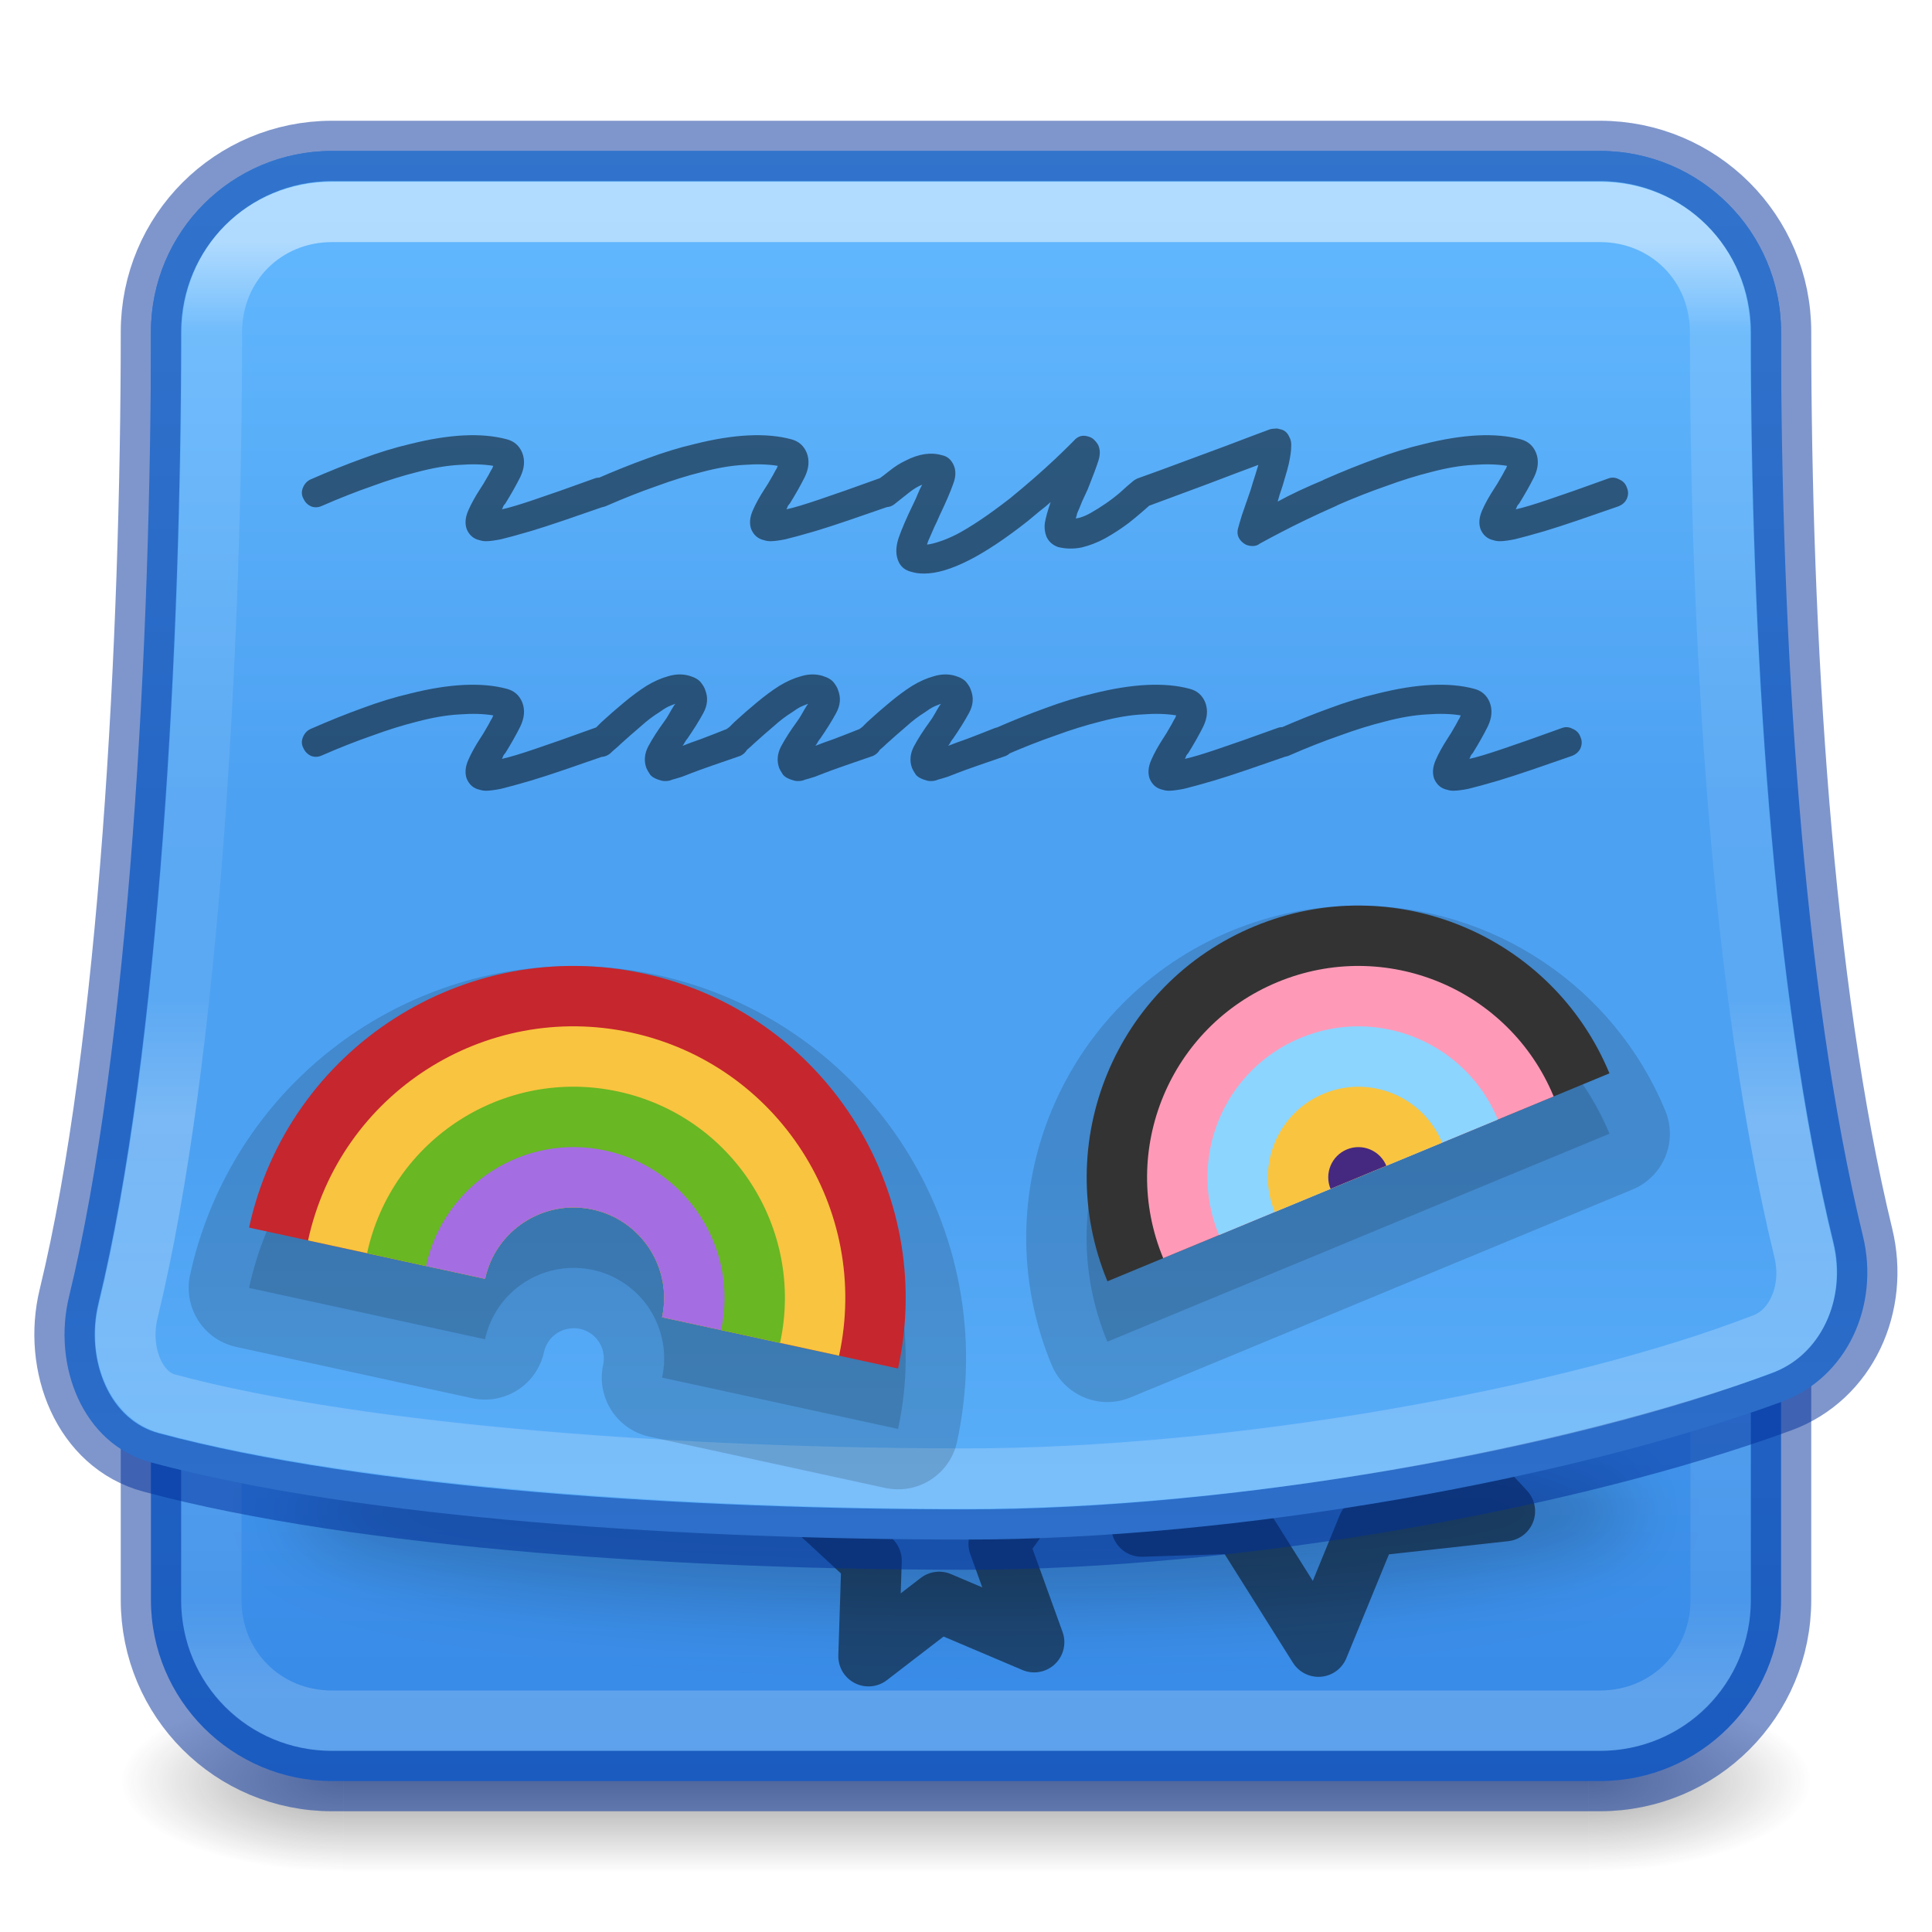
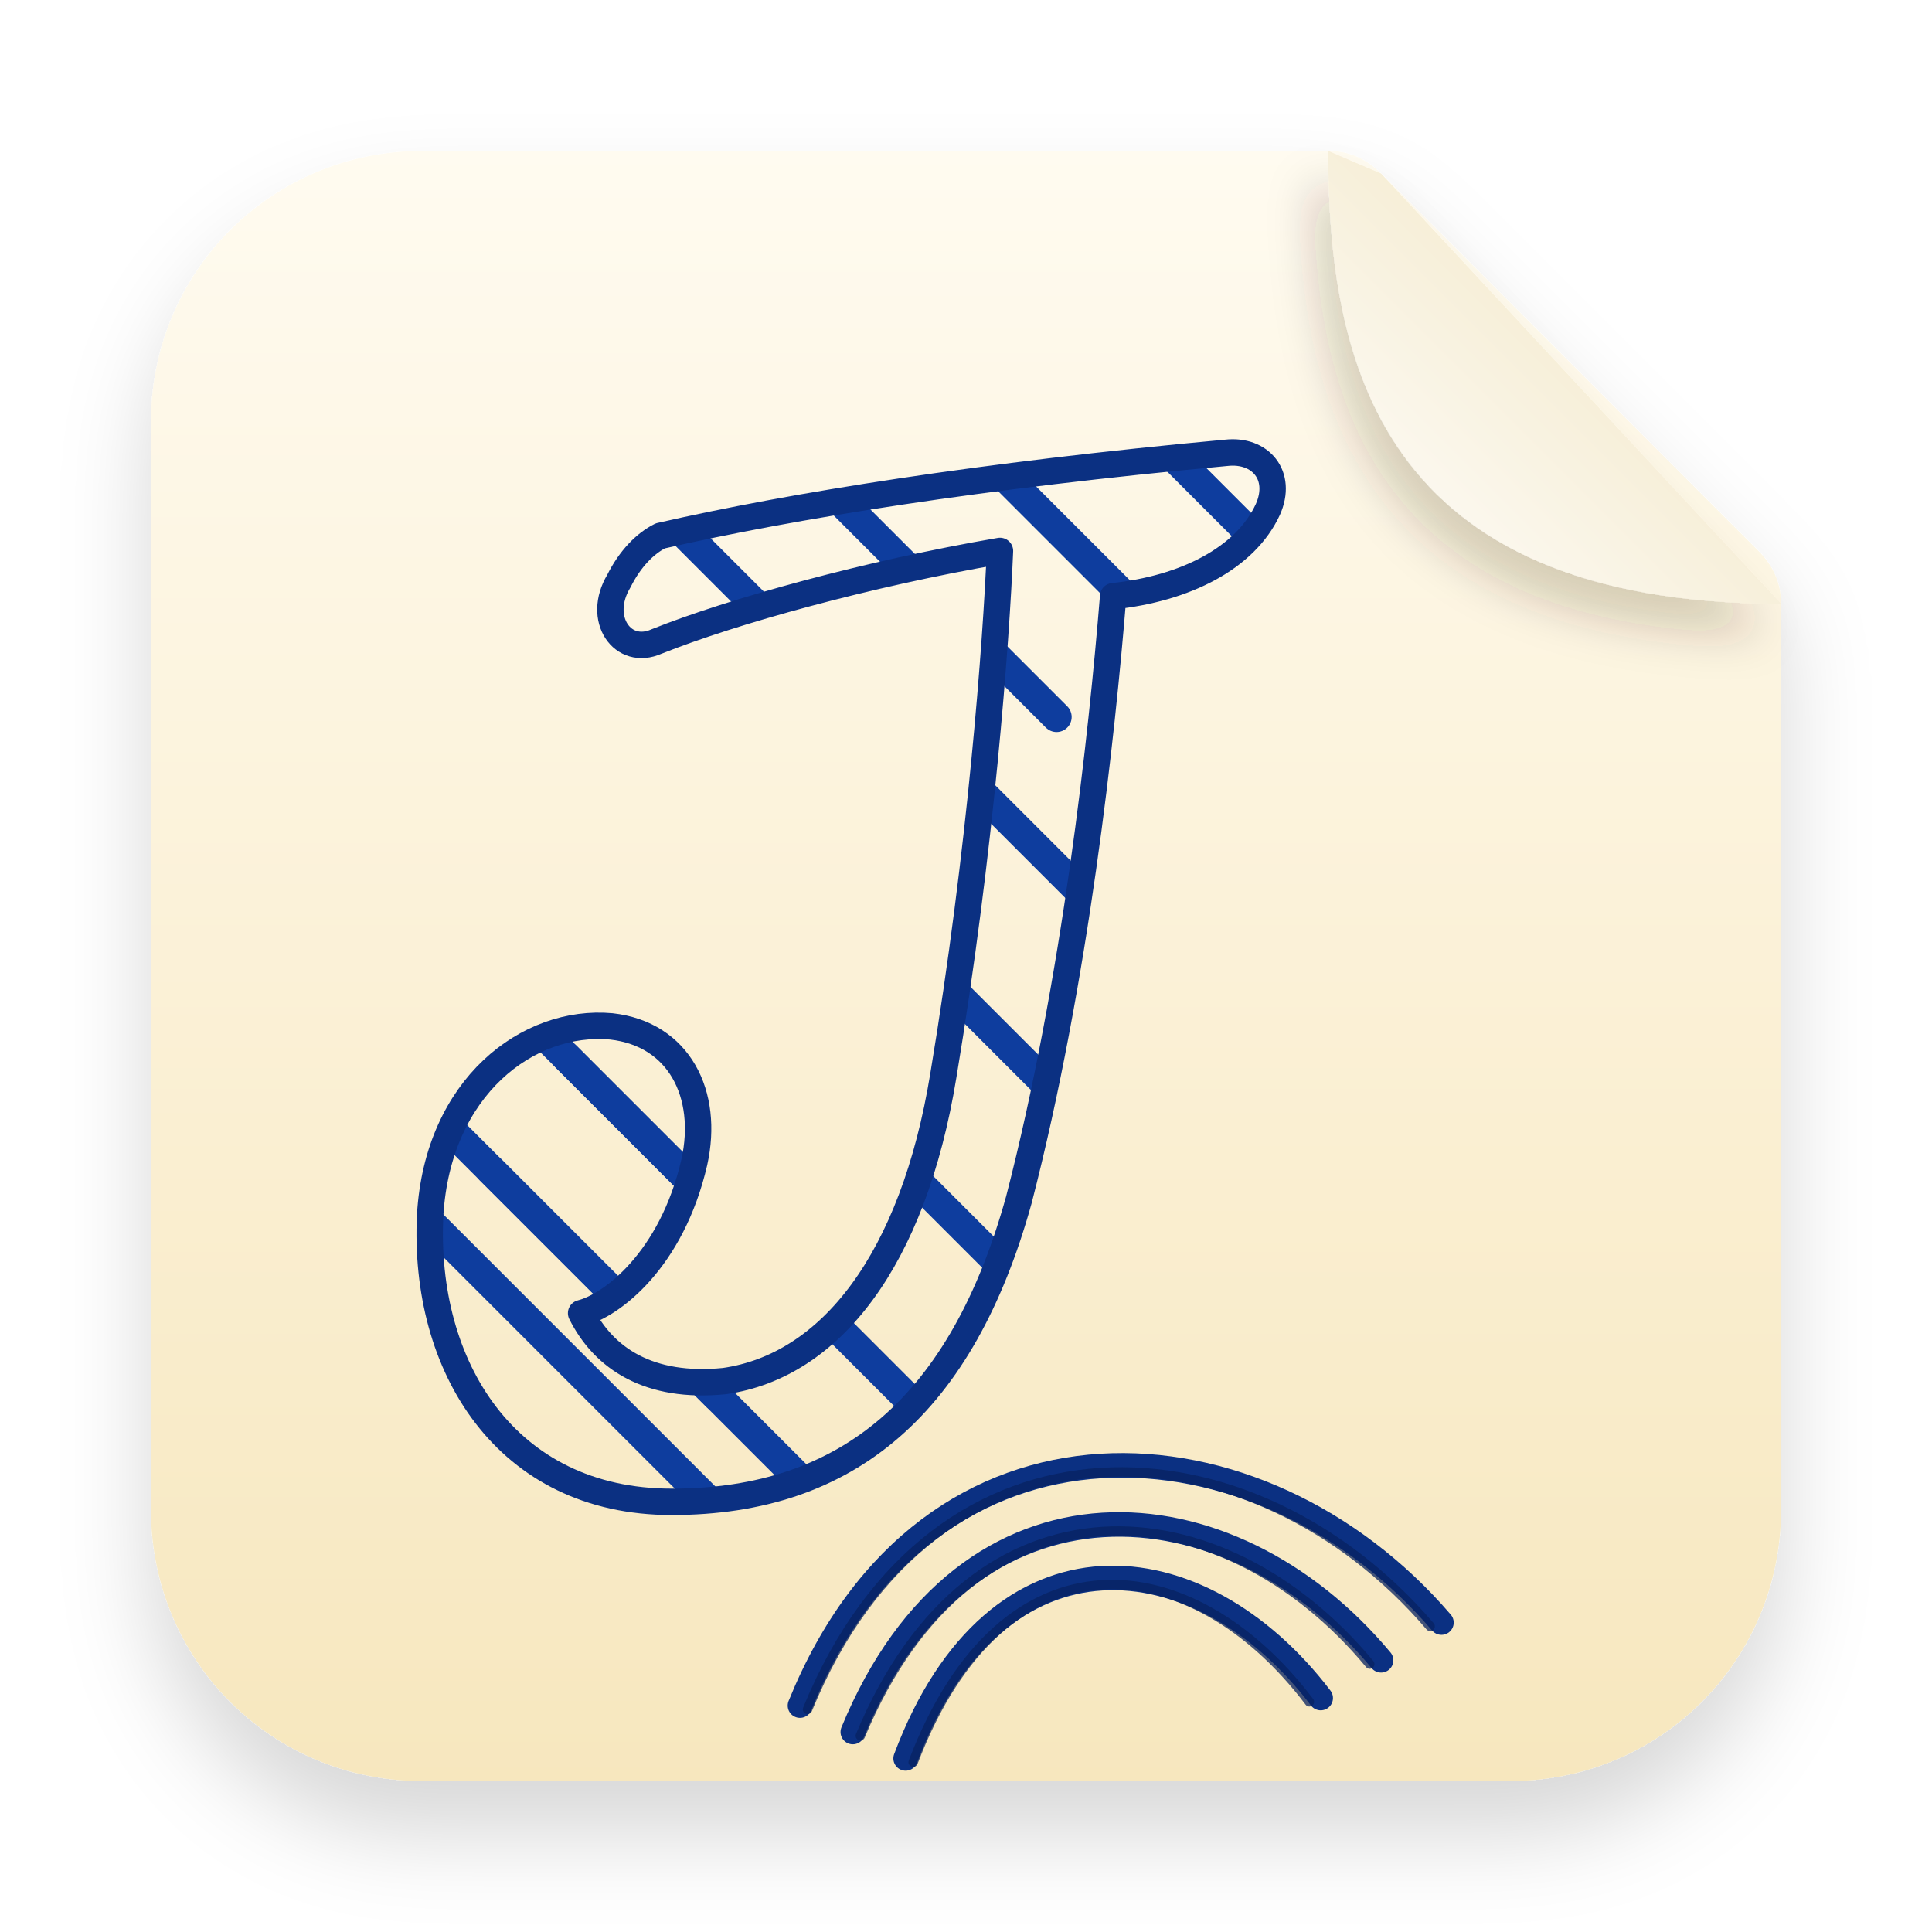
- <svg xmlns="http://www.w3.org/2000/svg" xmlns:xlink="http://www.w3.org/1999/xlink" id="svg13986" height="32" width="32" version="1.1" xml:space="preserve">
-   <defs id="defs13988">
-     <linearGradient id="linearGradient18">
-       <stop style="stop-color:#64baff;stop-opacity:1;" offset="0" id="stop10" />
-       <stop style="stop-color:#4da1f2;stop-opacity:1;" offset="0.399" id="stop26" />
-       <stop style="stop-color:#4da1f2;stop-opacity:1;" offset="0.611" id="stop25" />
-       <stop style="stop-color:#64baff;stop-opacity:1;" offset="1" id="stop16" />
+ <svg xmlns="http://www.w3.org/2000/svg" viewBox="0 0 512 512" width="512" height="512">
+   <defs>
+     <filter id="note-shadow" x="-8%" y="-8%" width="120%" height="124%">
+       <feDropShadow dx="0" dy="14" stdDeviation="12" flood-color="#141005" flood-opacity="0.16" />
+     </filter>
+     <filter id="dogear-shadow" x="-20%" y="-20%" width="150%" height="150%">
+       <feDropShadow dx="-4" dy="8" stdDeviation="6" flood-color="#3A2800" flood-opacity="0.20" />
+     </filter>
+     <linearGradient id="note-grad" x1="0%" y1="0%" x2="0%" y2="100%">
+       <stop offset="0%" stop-color="#FFFBF0" />
+       <stop offset="100%" stop-color="#F7E7BE" />
    </linearGradient>
-     <linearGradient id="linearGradient3688-166-749-4-0-3-8">
-       <stop offset="0" style="stop-color:#181818;stop-opacity:1" id="stop2883-4-0-1-8" />
-       <stop offset="1" style="stop-color:#181818;stop-opacity:0" id="stop2885-9-2-9-6" />
+     <linearGradient id="fold-grad" x1="0%" y1="100%" x2="100%" y2="0%">
+       <stop offset="0%" stop-color="#FFFFFF" />
+       <stop offset="100%" stop-color="#EFE0B6" />
    </linearGradient>
-     <linearGradient id="linearGradient3702-501-757-8-4-1-1">
-       <stop offset="0" style="stop-color:#181818;stop-opacity:0" id="stop2895-8-9-9-1" />
-       <stop offset="0.5" style="stop-color:#181818;stop-opacity:1" id="stop2897-7-8-7-7" />
-       <stop offset="1" style="stop-color:#181818;stop-opacity:0" id="stop2899-4-5-1-5" />
-     </linearGradient>
-     <linearGradient id="linearGradient17">
-       <stop style="stop-color:#64baff;stop-opacity:1;" offset="0" id="stop18" />
-       <stop style="stop-color:#3689e6;stop-opacity:1;" offset="1" id="stop19" />
-     </linearGradient>
-     <linearGradient id="linearGradient30">
-       <stop id="stop27" style="stop-color:#ffffff;stop-opacity:1" offset="0" />
-       <stop id="stop28" style="stop-color:#ffffff;stop-opacity:0.235" offset="0.062" />
-       <stop id="stop29" style="stop-color:#ffffff;stop-opacity:0.157" offset="0.938" />
-       <stop id="stop30" style="stop-color:#ffffff;stop-opacity:0.392" offset="1" />
-     </linearGradient>
-     <linearGradient id="linearGradient25-8">
-       <stop id="stop21-5" style="stop-color:#ffffff;stop-opacity:1" offset="0" />
-       <stop id="stop22-9" style="stop-color:#ffffff;stop-opacity:0.235" offset="0.075" />
-       <stop id="stop23-7" style="stop-color:#ffffff;stop-opacity:0.157" offset="0.625" />
-       <stop id="stop24-5" style="stop-color:#ffffff;stop-opacity:0.502" offset="0.725" />
-       <stop id="stop25-3" style="stop-color:#ffffff;stop-opacity:0.392" offset="1" />
-     </linearGradient>
-     <radialGradient gradientTransform="matrix(2.003784,0,0,1.4,27.98813,-17.4)" gradientUnits="userSpaceOnUse" xlink:href="#linearGradient3688-166-749-4-0-3-8" id="radialGradient3493-5" fy="43.5" fx="4.993" r="2.5" cy="43.5" cx="4.993" />
-     <radialGradient gradientTransform="matrix(2.003784,0,0,1.4,-20.01187,-104.4)" gradientUnits="userSpaceOnUse" xlink:href="#linearGradient3688-166-749-4-0-3-8" id="radialGradient3495-2" fy="43.5" fx="4.993" r="2.5" cy="43.5" cx="4.993" />
-     <linearGradient xlink:href="#linearGradient18" id="linearGradient10" x1="15" y1="2.5" x2="15" y2="29.5" gradientUnits="userSpaceOnUse" />
-     <linearGradient xlink:href="#linearGradient17" id="linearGradient11-7" x1="16" y1="2.5" x2="16" y2="29.5" gradientUnits="userSpaceOnUse" />
-     <linearGradient xlink:href="#linearGradient25-8" id="linearGradient21" x1="15" y1="4" x2="15" y2="24" gradientUnits="userSpaceOnUse" />
-     <linearGradient xlink:href="#linearGradient30" id="linearGradient27-3" x1="15" y1="4" x2="15" y2="28" gradientUnits="userSpaceOnUse" />
-     <filter style="color-interpolation-filters:sRGB" id="filter33" x="-0.062" y="-0.443" width="1.123" height="1.885">
-       <feGaussianBlur stdDeviation="0.571" id="feGaussianBlur33" />
-     </filter>
-     <linearGradient xlink:href="#linearGradient3702-501-757-8-4-1-1" id="linearGradient6" gradientUnits="userSpaceOnUse" x1="25.058" y1="47.028" x2="25.058" y2="39.999" />
-     <linearGradient id="linearGradient8">
-       <stop id="stop5" style="stop-color:#ffffff;stop-opacity:1" offset="0" />
-       <stop id="stop6" style="stop-color:#ffffff;stop-opacity:0.235" offset="0.089" />
-       <stop id="stop7" style="stop-color:#ffffff;stop-opacity:0.16;" offset="0.629" />
-       <stop id="stop9" style="stop-color:#ffffff;stop-opacity:0.5;" offset="0.887" />
-       <stop id="stop8" style="stop-color:#ffffff;stop-opacity:0.392" offset="1" />
-     </linearGradient>
-     <linearGradient id="linearGradient15">
-       <stop id="stop12" style="stop-color:#ffffff;stop-opacity:1" offset="0" />
-       <stop id="stop13" style="stop-color:#ffffff;stop-opacity:0.235" offset="0.068" />
-       <stop id="stop14" style="stop-color:#ffffff;stop-opacity:0.157" offset="0.931" />
-       <stop id="stop15" style="stop-color:#ffffff;stop-opacity:0.392" offset="1" />
-     </linearGradient>
-     <radialGradient gradientTransform="matrix(2.003784,0,0,1.4,27.98813,-17.4)" gradientUnits="userSpaceOnUse" xlink:href="#linearGradient3688-166-749-4-0-3-8" id="radialGradient3013-896-0" fy="43.5" fx="4.993" r="2.5" cy="43.5" cx="4.993" />
-     <radialGradient gradientTransform="matrix(2.003784,0,0,1.4,-20.01187,-104.4)" gradientUnits="userSpaceOnUse" xlink:href="#linearGradient3688-166-749-4-0-3-8" id="radialGradient3015-826-2" fy="43.5" fx="4.993" r="2.5" cy="43.5" cx="4.993" />
-     <radialGradient gradientTransform="matrix(2.003784,0,0,1.4,27.98813,-17.4)" gradientUnits="userSpaceOnUse" xlink:href="#linearGradient3688-166-749-4-0-3-8" id="radialGradient3013-896-0-3" fy="43.5" fx="4.993" r="2.5" cy="43.5" cx="4.993" />
-     <radialGradient gradientTransform="matrix(2.003784,0,0,1.4,-20.01187,-104.4)" gradientUnits="userSpaceOnUse" xlink:href="#linearGradient3688-166-749-4-0-3-8" id="radialGradient3015-826-2-6" fy="43.5" fx="4.993" r="2.5" cy="43.5" cx="4.993" />
-     <clipPath clipPathUnits="userSpaceOnUse" id="clipPath30">
-       <rect style="fill:#333333;fill-opacity:1;stroke:none;stroke-linejoin:round;stroke-opacity:0.502" id="rect30" width="18" height="8" x="10.883" y="23.58" />
+     <clipPath id="note-outline-clip">
+       <path d="M 112 40 L 352 40 Q 360 40 366 46 L 466 146 Q 472 152 472 160 L 472 400 C 472 440 440 472 400 472 L 112 472 C 72 472 40 440 40 400 L 40 112 C 40 72 72 40 112 40 Z" />
    </clipPath>
-     <clipPath clipPathUnits="userSpaceOnUse" id="clipPath31">
-       <rect style="fill:#333333;fill-opacity:1;stroke:none;stroke-linejoin:round;stroke-opacity:0.502" id="rect31" width="18" height="8" x="10.883" y="23.58" transform="rotate(7.716088)" />
+     <clipPath id="hazard-band-clip-large">
+       <path d="M 40 432 L 472 432 L 472 400 C 472 440 440 472 400 472 L 112 472 C 72 472 40 440 40 400 Z" />
    </clipPath>
-     <clipPath clipPathUnits="userSpaceOnUse" id="clipPath32">
-       <rect style="fill:#333333;fill-opacity:1;stroke:none;stroke-linejoin:round;stroke-opacity:0.502" id="rect32" width="18" height="8" x="10.883" y="23.58" transform="rotate(7.716088)" />
-     </clipPath>
-     <clipPath clipPathUnits="userSpaceOnUse" id="clipPath33">
-       <rect style="fill:#333333;fill-opacity:1;stroke:none;stroke-linejoin:round;stroke-opacity:0.502" id="rect33" width="18" height="8" x="10.883" y="23.58" transform="rotate(7.716088)" />
-     </clipPath>
-     <clipPath clipPathUnits="userSpaceOnUse" id="clipPath34">
-       <rect style="fill:#333333;fill-opacity:1;stroke:none;stroke-linejoin:round;stroke-opacity:0.502" id="rect34" width="18" height="8" x="10.883" y="23.58" transform="rotate(7.716088)" />
-     </clipPath>
-     <clipPath clipPathUnits="userSpaceOnUse" id="clipPath35">
-       <rect style="fill:#333333;fill-opacity:1;stroke:none;stroke-linejoin:round;stroke-opacity:0.502" id="rect35" width="18" height="8" x="10.883" y="23.58" transform="rotate(7.716088)" />
-     </clipPath>
-     <clipPath clipPathUnits="userSpaceOnUse" id="clipPath36">
-       <rect style="fill:#333333;fill-opacity:1;stroke:none;stroke-linejoin:round;stroke-opacity:0.502" id="rect36" width="18" height="8" x="10.883" y="23.58" transform="rotate(7.716088)" />
-     </clipPath>
-     <clipPath clipPathUnits="userSpaceOnUse" id="clipPath37">
-       <rect style="opacity:1;fill:#452981;fill-opacity:1;stroke-width:2;stroke-linejoin:round" id="rect38" width="14" height="7" x="-41" y="23" />
-     </clipPath>
-     <clipPath clipPathUnits="userSpaceOnUse" id="clipPath24">
-       <rect style="opacity:0.15;fill:#000000;stroke:none;stroke-width:2;stroke-linejoin:round" id="rect25" width="16" height="8" x="-1" y="38" />
-     </clipPath>
-     <clipPath clipPathUnits="userSpaceOnUse" id="clipPath26">
-       <rect style="opacity:0.15;fill:#000000;stroke:none;stroke-width:2;stroke-linejoin:round" id="rect27" width="16" height="8" x="-1" y="38" />
-     </clipPath>
-     <clipPath clipPathUnits="userSpaceOnUse" id="clipPath39">
-       <rect style="opacity:0.15;fill:#000000;stroke:none;stroke-width:2;stroke-linejoin:round" id="rect40" width="16" height="8" x="3.044" y="12.784" transform="rotate(6.967568)" />
-     </clipPath>
-     <clipPath clipPathUnits="userSpaceOnUse" id="clipPath40">
-       <rect style="opacity:0.15;fill:#000000;stroke:none;stroke-width:2;stroke-linejoin:round" id="rect41" width="16" height="8" x="3.044" y="12.784" transform="rotate(6.967568)" />
-     </clipPath>
-     <clipPath clipPathUnits="userSpaceOnUse" id="clipPath41">
-       <rect style="opacity:0.15;fill:#000000;stroke:none;stroke-width:2;stroke-linejoin:round" id="rect42" width="16" height="8" x="3.044" y="12.784" transform="rotate(6.967568)" />
-     </clipPath>
-     <clipPath clipPathUnits="userSpaceOnUse" id="clipPath42">
-       <rect style="opacity:0.15;fill:#000000;stroke:none;stroke-width:2;stroke-linejoin:round" id="rect43" width="16" height="8" x="3.044" y="12.784" transform="rotate(6.967568)" />
-     </clipPath>
-     <clipPath clipPathUnits="userSpaceOnUse" id="clipPath43">
-       <rect style="opacity:0.15;fill:#000000;stroke:none;stroke-width:2;stroke-linejoin:round" id="rect44" width="16" height="8" x="3.044" y="12.784" transform="rotate(6.967568)" />
-     </clipPath>
-     <clipPath clipPathUnits="userSpaceOnUse" id="clipPath51">
-       <rect style="opacity:0.15;fill:#000000;stroke:none;stroke-width:2;stroke-linejoin:round" id="rect52" width="16" height="8" x="10.634" y="17.093" />
-     </clipPath>
-     <clipPath clipPathUnits="userSpaceOnUse" id="clipPath52">
-       <rect style="opacity:0.15;fill:#000000;stroke:none;stroke-width:2;stroke-linejoin:round" id="rect53" width="16" height="8" x="10.634" y="17.093" />
-     </clipPath>
-     <clipPath clipPathUnits="userSpaceOnUse" id="clipPath53">
-       <rect style="opacity:0.15;fill:#000000;stroke:none;stroke-width:2;stroke-linejoin:round" id="rect54" width="16" height="8" x="10.634" y="17.093" />
-     </clipPath>
-     <clipPath clipPathUnits="userSpaceOnUse" id="clipPath54">
-       <rect style="opacity:0.15;fill:#000000;stroke:none;stroke-width:2;stroke-linejoin:round" id="rect55" width="16" height="8" x="10.634" y="17.093" />
-     </clipPath>
-     <clipPath clipPathUnits="userSpaceOnUse" id="clipPath55">
-       <rect style="opacity:0.15;fill:#000000;stroke:none;stroke-width:2;stroke-linejoin:round" id="rect56" width="16" height="8" x="10.634" y="17.093" />
-     </clipPath>
-     <clipPath clipPathUnits="userSpaceOnUse" id="clipPath11">
-       <rect style="opacity:0.15;fill:#000000;stroke:none;stroke-width:2;stroke-linecap:round;stroke-linejoin:round" id="rect12" width="15" height="7.5" x="-22" y="11" />
-     </clipPath>
-     <clipPath clipPathUnits="userSpaceOnUse" id="clipPath38">
-       <rect style="opacity:0.15;fill:#000000;stroke:none;stroke-width:2;stroke-linecap:round;stroke-linejoin:round" id="rect39" width="15" height="7.5" x="6.558" y="12.472" transform="rotate(12.25)" />
-     </clipPath>
-     <clipPath clipPathUnits="userSpaceOnUse" id="clipPath44">
-       <rect style="opacity:0.15;fill:#000000;stroke:none;stroke-width:2;stroke-linecap:round;stroke-linejoin:round" id="rect45" width="15" height="7.5" x="6.558" y="12.472" transform="rotate(12.25)" />
-     </clipPath>
-     <clipPath clipPathUnits="userSpaceOnUse" id="clipPath45">
-       <rect style="opacity:0.15;fill:#000000;stroke:none;stroke-width:2;stroke-linecap:round;stroke-linejoin:round" id="rect46" width="15" height="7.5" x="6.558" y="12.472" transform="rotate(12.25)" />
-     </clipPath>
-     <clipPath clipPathUnits="userSpaceOnUse" id="clipPath56">
-       <rect style="opacity:0.15;fill:#000000;stroke:none;stroke-width:2;stroke-linecap:round;stroke-linejoin:round" id="rect57" width="15" height="7.5" x="5.442" y="20.05" />
-     </clipPath>
-     <clipPath clipPathUnits="userSpaceOnUse" id="clipPath57">
-       <rect style="opacity:0.15;fill:#000000;stroke:none;stroke-width:2;stroke-linecap:round;stroke-linejoin:round" id="rect58" width="15" height="7.5" x="5.442" y="20.05" />
-     </clipPath>
-     <clipPath clipPathUnits="userSpaceOnUse" id="clipPath58">
-       <rect style="opacity:0.15;fill:#000000;stroke:none;stroke-width:2;stroke-linecap:round;stroke-linejoin:round" id="rect59" width="15" height="7.5" x="5.442" y="20.05" />
+     <clipPath id="j-clip">
+       <path d="         M 175 142 C 210 134 260 126 325 120 C 334 119 340 126 336 135         C 330 148 314 156 295 158 C 292 195 285 260 270 318         C 255 372 225 398 178 398 C 134 398 112 362 114 322         C 116 288 140 270 162 272 C 180 274 188 290 184 308         C 178 334 162 346 154 348 C 160 360 172 368 192 366         C 220 362 242 334 250 285 C 260 225 264 170 265 146         C 230 152 194 162 174 170 C 165 174 158 164 164 154         C 167 148 171 144 175 142 Z" />
    </clipPath>
  </defs>
-   <g transform="matrix(0.6999997,0,0,0.3333336,-0.8,15.33333)" id="g2036-2" style="display:inline">
-     <g transform="matrix(1.052632,0,0,1.285713,-1.263158,-13.42854)" id="g3712-3" style="opacity:0.4">
-       <rect width="5" height="7" x="38" y="40" id="rect2801-0" style="fill:url(#radialGradient3493-5);fill-opacity:1;stroke:none" />
-       <rect width="5" height="7" x="-10" y="-47" transform="scale(-1)" id="rect3696-2" style="fill:url(#radialGradient3495-2);fill-opacity:1;stroke:none" />
-       <rect width="28" height="7" x="10" y="40" id="rect3700-1" style="fill:url(#linearGradient6);fill-opacity:1;stroke:none" />
-     </g>
+   <g filter="url(#note-shadow)">
+     <path d="M 112 40 L 352 40 Q 360 40 366 46 L 466 146 Q 472 152 472 160 L 472 400 C 472 440 440 472 400 472 L 112 472 C 72 472 40 440 40 400 L 40 112 C 40 72 72 40 112 40 Z" fill="url(#note-grad)" />
  </g>
-   <rect width="27" height="27" rx="3" ry="3" x="2.5" y="2.5" id="rect5505" style="color:#000000;display:inline;overflow:visible;visibility:visible;fill:url(#linearGradient11-7);fill-rule:nonzero;stroke:none;stroke-width:1;marker:none;enable-background:accumulate" />
-   <g id="g33">
-     <path style="opacity:0.5;fill:none;fill-opacity:1;stroke:#000000;stroke-linecap:butt;stroke-linejoin:round;stroke-opacity:1" id="path32-7" d="m 19.235,24.493 0.028,1.925 1.339,1.434 -2.271,0.251 -0.817,1.993 -1.283,-2.041 -1.648,0.052 1.176,-1.652 -0.206,-2.409 1.732,1.111 z" transform="translate(4.323975,-2.822338)" />
-     <path style="opacity:0.5;fill:none;fill-opacity:1;stroke:#000000;stroke-linecap:butt;stroke-linejoin:round;stroke-opacity:1" id="path33" d="m 17.129,27.2 -1.574,-0.668 -1.17,0.9 0.051,-1.583 -0.892,-0.824 1.097,-0.401 0.6,-1.126 0.753,0.953 1.422,-0.086 -0.875,1.207 z" />
+   <path d="M 352 40 C 352 95 365 160 472 160 L 366 46 Z" fill="url(#fold-grad)" filter="url(#dogear-shadow)" />
+   <g clip-path="url(#j-clip)" stroke="#0E3D9E" stroke-width="8" stroke-linecap="round">
+     <line x1="160" y1="120" x2="240" y2="200" />
+     <line x1="200" y1="110" x2="280" y2="190" />
+     <line x1="240" y1="100" x2="320" y2="180" />
+     <line x1="280" y1="90" x2="360" y2="170" />
+     <line x1="210" y1="160" x2="310" y2="260" />
+     <line x1="190" y1="200" x2="290" y2="300" />
+     <line x1="170" y1="240" x2="270" y2="340" />
+     <line x1="150" y1="280" x2="250" y2="380" />
+     <line x1="130" y1="310" x2="230" y2="410" />
+     <line x1="100" y1="310" x2="200" y2="410" />
+     <line x1="90" y1="270" x2="190" y2="370" />
+     <line x1="110" y1="240" x2="210" y2="340" />
  </g>
-   <path id="path25" style="display:inline;overflow:visible;opacity:0.5;fill:none;stroke:url(#linearGradient27-3);stroke-linecap:round;stroke-linejoin:round;marker:none;enable-background:accumulate" d="m 28.5,21.5 v 5 c 0,1.125 -0.875,2 -2,2 h -21 c -1.125,0 -2,-0.875 -2,-2 v -3" />
-   <ellipse style="opacity:0.2;mix-blend-mode:normal;fill:#000000;fill-opacity:1;stroke:none;stroke-width:1;stroke-linecap:butt;stroke-linejoin:round;stroke-dasharray:none;stroke-opacity:1;filter:url(#filter33)" id="ellipse33" cx="16" cy="25.049" ry="1.549" rx="11.146" />
-   <path id="rect5505-6" style="display:inline;overflow:visible;opacity:0.5;fill:none;stroke:#002e99;stroke-linecap:round;stroke-linejoin:round;marker:none;enable-background:accumulate" d="m 29.5,21.5 v 5 c 0,1.662 -1.338,3 -3,3 h -21 c -1.662,0 -3,-1.338 -3,-3 v -3" />
-   <path id="path4" style="display:inline;overflow:visible;opacity:1;fill:url(#linearGradient10);stroke:none;stroke-linecap:butt;stroke-linejoin:miter;marker:none;enable-background:accumulate" d="m 5.5,2.5 c -1.662,0 -3,1.338 -3,3 0,5.042 -0.353,11.85 -1.356,15.973 -0.278,1.142 0.222,2.444 1.356,2.749 C 5.996,25.165 11.5,25.5 16,25.5 c 4.5,0 10,-1 13.5,-2.278 1.103,-0.403 1.634,-1.608 1.356,-2.75 C 29.853,16.35 29.5,10.542 29.5,5.5 c 0,-1.662 -1.338,-3 -3,-3 H 16 Z" />
-   <path id="rect3-7" style="display:inline;overflow:visible;opacity:0.5;fill:none;stroke:#002e99;stroke-linecap:butt;stroke-linejoin:miter;marker:none;enable-background:accumulate" d="m 5.5,2.5 c -1.662,0 -3,1.338 -3,3 0,5.041 -0.353,11.848 -1.356,15.97 -0.278,1.143 0.223,2.446 1.358,2.752 C 5.998,25.165 11.501,25.5 16,25.5 c 4.498,0 10,-1 13.495,-2.277 1.106,-0.404 1.638,-1.612 1.36,-2.756 C 29.853,16.345 29.5,10.54 29.5,5.5 c 0,-1.662 -1.338,-3 -3,-3 H 16 Z" />
-   <path d="m 8.05,8.964 q -0.056,0 -0.104,-0.016 -0.152,-0.032 -0.216,-0.184 -0.048,-0.136 0.024,-0.304 0.072,-0.168 0.208,-0.376 0.048,-0.072 0.088,-0.144 0.048,-0.08 0.08,-0.144 0.024,-0.032 0.04,-0.08 -0.24,-0.04 -0.56,-0.016 -0.312,0.016 -0.704,0.12 -0.352,0.088 -0.744,0.232 -0.392,0.136 -0.832,0.328 -0.088,0.04 -0.176,0.008 -0.088,-0.04 -0.128,-0.128 -0.048,-0.088 -0.008,-0.184 0.04,-0.096 0.128,-0.136 0.456,-0.2 0.856,-0.344 0.408,-0.152 0.784,-0.24 0.984,-0.248 1.608,-0.08 0.184,0.048 0.256,0.224 0.072,0.184 -0.032,0.4 -0.104,0.208 -0.248,0.44 -0.016,0.016 -0.032,0.04 -0.008,0.024 -0.024,0.056 0.184,-0.04 0.536,-0.16 0.36,-0.12 1,-0.352 0.088,-0.032 0.176,0.016 0.096,0.04 0.128,0.136 0.04,0.088 0,0.184 -0.04,0.088 -0.144,0.128 -0.368,0.128 -0.672,0.232 -0.304,0.104 -0.544,0.176 -0.328,0.096 -0.496,0.136 -0.16,0.032 -0.248,0.032 z m 4.712,0 q -0.056,0 -0.104,-0.016 -0.152,-0.032 -0.216,-0.184 -0.048,-0.136 0.024,-0.304 0.072,-0.168 0.208,-0.376 0.048,-0.072 0.088,-0.144 0.048,-0.08 0.08,-0.144 0.024,-0.032 0.04,-0.08 -0.24,-0.04 -0.56,-0.016 -0.312,0.016 -0.704,0.12 -0.352,0.088 -0.744,0.232 -0.392,0.136 -0.832,0.328 -0.088,0.04 -0.176,0.008 -0.088,-0.04 -0.128,-0.128 -0.048,-0.088 -0.008,-0.184 0.04,-0.096 0.128,-0.136 0.456,-0.2 0.856,-0.344 0.408,-0.152 0.784,-0.24 0.984,-0.248 1.608,-0.08 0.184,0.048 0.256,0.224 0.072,0.184 -0.032,0.4 -0.104,0.208 -0.248,0.44 -0.016,0.016 -0.032,0.04 -0.008,0.024 -0.024,0.056 0.184,-0.04 0.536,-0.16 0.36,-0.12 1,-0.352 0.088,-0.032 0.176,0.016 0.096,0.04 0.128,0.136 0.04,0.088 0,0.184 -0.04,0.088 -0.144,0.128 -0.368,0.128 -0.672,0.232 -0.304,0.104 -0.544,0.176 -0.328,0.096 -0.496,0.136 -0.16,0.032 -0.248,0.032 z m 2.544,0.536 q -0.064,0 -0.12,-0.008 -0.048,-0.008 -0.104,-0.024 -0.144,-0.04 -0.2,-0.168 -0.072,-0.16 0,-0.384 0.08,-0.232 0.256,-0.592 0.032,-0.064 0.064,-0.144 0.032,-0.08 0.072,-0.152 -0.104,0.04 -0.224,0.136 -0.112,0.088 -0.232,0.184 -0.08,0.064 -0.176,0.048 -0.104,-0.016 -0.168,-0.088 -0.064,-0.08 -0.048,-0.176 0.016,-0.096 0.088,-0.168 0.112,-0.08 0.232,-0.176 0.12,-0.096 0.256,-0.16 0.328,-0.168 0.6,-0.088 0.128,0.024 0.192,0.16 0.064,0.136 -0.008,0.32 -0.064,0.184 -0.224,0.52 -0.04,0.096 -0.088,0.192 -0.04,0.096 -0.08,0.184 -0.016,0.032 -0.024,0.056 -0.008,0.024 -0.016,0.048 0.08,-0.008 0.2,-0.048 0.128,-0.04 0.288,-0.12 0.168,-0.088 0.384,-0.232 0.216,-0.144 0.496,-0.36 0.216,-0.176 0.408,-0.344 0.192,-0.168 0.336,-0.304 0.144,-0.136 0.232,-0.224 0.088,-0.088 0.088,-0.088 0.096,-0.112 0.232,-0.072 0.064,0.016 0.104,0.056 0.04,0.04 0.064,0.08 0.056,0.112 0.008,0.264 -0.048,0.152 -0.176,0.472 -0.048,0.104 -0.096,0.208 -0.04,0.104 -0.08,0.192 -0.008,0.04 -0.024,0.088 0.112,-0.016 0.24,-0.088 0.128,-0.072 0.256,-0.16 0.128,-0.088 0.24,-0.184 0.112,-0.104 0.2,-0.176 0.08,-0.072 0.176,-0.064 0.096,0.008 0.168,0.08 0.064,0.08 0.056,0.176 0,0.096 -0.08,0.168 -0.184,0.168 -0.376,0.32 -0.192,0.144 -0.392,0.256 -0.192,0.104 -0.392,0.152 -0.2,0.04 -0.392,-0.008 -0.128,-0.048 -0.184,-0.16 -0.048,-0.112 -0.032,-0.24 0.024,-0.136 0.096,-0.344 -0.088,0.08 -0.184,0.152 -0.088,0.072 -0.192,0.16 -1.104,0.872 -1.72,0.872 z m 5.44,-0.456 q -0.096,0 -0.16,-0.056 -0.128,-0.104 -0.072,-0.264 0,-0.008 0.056,-0.192 0.064,-0.184 0.144,-0.416 0.04,-0.136 0.072,-0.232 0.032,-0.104 0.056,-0.184 -0.168,0.064 -0.384,0.144 -0.216,0.08 -0.464,0.176 -0.24,0.088 -0.496,0.184 -0.256,0.096 -0.496,0.184 -0.088,0.032 -0.176,-0.008 -0.096,-0.048 -0.136,-0.144 -0.032,-0.088 0.016,-0.176 0.04,-0.096 0.136,-0.136 0.36,-0.128 0.744,-0.272 0.392,-0.144 0.712,-0.264 0.32,-0.12 0.528,-0.2 0.216,-0.08 0.216,-0.08 0.04,-0.008 0.072,-0.008 0.04,-0.008 0.08,0.008 0.112,0.016 0.16,0.128 0.04,0.064 0.032,0.168 0,0.096 -0.04,0.28 -0.024,0.104 -0.064,0.232 -0.032,0.12 -0.088,0.28 -0.008,0.032 -0.016,0.056 -0.008,0.024 -0.016,0.056 0.32,-0.176 0.784,-0.368 0.088,-0.04 0.176,0 0.088,0.032 0.128,0.12 0.048,0.088 0.008,0.184 -0.04,0.096 -0.128,0.136 -0.272,0.12 -0.504,0.232 -0.232,0.112 -0.4,0.2 -0.2,0.104 -0.36,0.192 -0.048,0.04 -0.12,0.04 z m 4.096,-0.08 q -0.056,0 -0.104,-0.016 -0.152,-0.032 -0.216,-0.184 -0.048,-0.136 0.024,-0.304 0.072,-0.168 0.208,-0.376 0.048,-0.072 0.088,-0.144 0.048,-0.08 0.08,-0.144 0.024,-0.032 0.04,-0.08 -0.24,-0.04 -0.56,-0.016 -0.312,0.016 -0.704,0.12 -0.352,0.088 -0.744,0.232 -0.392,0.136 -0.832,0.328 -0.088,0.04 -0.176,0.008 -0.088,-0.04 -0.128,-0.128 -0.048,-0.088 -0.008,-0.184 0.04,-0.096 0.128,-0.136 0.456,-0.2 0.856,-0.344 0.408,-0.152 0.784,-0.24 0.984,-0.248 1.608,-0.08 0.184,0.048 0.256,0.224 0.072,0.184 -0.032,0.4 -0.104,0.208 -0.248,0.44 -0.016,0.016 -0.032,0.04 -0.008,0.024 -0.024,0.056 0.184,-0.04 0.536,-0.16 0.36,-0.12 1,-0.352 0.088,-0.032 0.176,0.016 0.096,0.04 0.128,0.136 0.04,0.088 0,0.184 -0.04,0.088 -0.144,0.128 -0.368,0.128 -0.672,0.232 -0.304,0.104 -0.544,0.176 -0.328,0.096 -0.496,0.136 -0.16,0.032 -0.248,0.032 z" id="text11" style="font-size:8px;font-family:'Redacted Script';-inkscape-font-specification:'Redacted Script';opacity:0.5;stroke-opacity:0.749" aria-label="trans" />
-   <path d="m 8.05,13.097 q -0.056,0 -0.104,-0.016 -0.152,-0.032 -0.216,-0.184 -0.048,-0.136 0.024,-0.304 0.072,-0.168 0.208,-0.376 0.048,-0.072 0.088,-0.144 0.048,-0.08 0.08,-0.144 0.024,-0.032 0.04,-0.08 -0.24,-0.04 -0.56,-0.016 -0.312,0.016 -0.704,0.12 -0.352,0.088 -0.744,0.232 -0.392,0.136 -0.832,0.328 -0.088,0.04 -0.176,0.008 -0.088,-0.04 -0.128,-0.128 -0.048,-0.088 -0.008,-0.184 0.04,-0.096 0.128,-0.136 0.456,-0.2 0.856,-0.344 0.408,-0.152 0.784,-0.24 0.984,-0.248 1.608,-0.08 0.184,0.048 0.256,0.224 0.072,0.184 -0.032,0.4 -0.104,0.208 -0.248,0.44 -0.016,0.016 -0.032,0.04 -0.008,0.024 -0.024,0.056 0.184,-0.04 0.536,-0.16 0.36,-0.12 1,-0.352 0.088,-0.032 0.176,0.016 0.096,0.04 0.128,0.136 0.04,0.088 0,0.184 -0.04,0.088 -0.144,0.128 -0.368,0.128 -0.672,0.232 -0.304,0.104 -0.544,0.176 -0.328,0.096 -0.496,0.136 -0.16,0.032 -0.248,0.032 z m 2.968,-0.16 q -0.04,0 -0.064,-0.008 -0.128,-0.032 -0.184,-0.096 -0.048,-0.072 -0.064,-0.112 -0.064,-0.176 0.032,-0.36 0.104,-0.192 0.256,-0.4 0.048,-0.064 0.088,-0.136 0.04,-0.072 0.08,-0.136 0.008,-0.008 0.024,-0.032 -0.048,0.016 -0.12,0.048 -0.064,0.032 -0.152,0.096 -0.144,0.088 -0.304,0.232 -0.16,0.136 -0.328,0.288 -0.04,0.04 -0.088,0.08 -0.04,0.032 -0.08,0.072 -0.072,0.064 -0.168,0.064 -0.104,-0.008 -0.168,-0.088 -0.072,-0.072 -0.064,-0.168 0.008,-0.104 0.08,-0.168 0.04,-0.04 0.088,-0.072 0.04,-0.04 0.08,-0.08 0.192,-0.176 0.376,-0.328 0.192,-0.16 0.368,-0.272 0.184,-0.112 0.36,-0.16 0.184,-0.056 0.352,-0.008 0.136,0.04 0.192,0.112 0.056,0.072 0.072,0.128 0.072,0.184 -0.032,0.376 -0.104,0.192 -0.264,0.424 -0.016,0.016 -0.04,0.056 -0.016,0.032 -0.04,0.064 0.12,-0.048 0.304,-0.112 0.192,-0.072 0.472,-0.184 0.104,-0.032 0.192,0.016 0.088,0.04 0.12,0.136 0.04,0.088 -0.008,0.184 -0.04,0.088 -0.128,0.128 -0.256,0.088 -0.464,0.16 -0.208,0.072 -0.352,0.128 -0.08,0.032 -0.144,0.056 -0.056,0.016 -0.104,0.032 -0.064,0.016 -0.104,0.032 -0.032,0.008 -0.072,0.008 z m 2.2,0 q -0.04,0 -0.064,-0.008 -0.128,-0.032 -0.184,-0.096 -0.048,-0.072 -0.064,-0.112 -0.064,-0.176 0.032,-0.36 0.104,-0.192 0.256,-0.4 0.048,-0.064 0.088,-0.136 0.04,-0.072 0.08,-0.136 0.008,-0.008 0.024,-0.032 -0.048,0.016 -0.12,0.048 -0.064,0.032 -0.152,0.096 -0.144,0.088 -0.304,0.232 -0.16,0.136 -0.328,0.288 -0.04,0.04 -0.088,0.08 -0.04,0.032 -0.08,0.072 -0.072,0.064 -0.168,0.064 -0.104,-0.008 -0.168,-0.088 -0.072,-0.072 -0.064,-0.168 0.008,-0.104 0.08,-0.168 0.04,-0.04 0.088,-0.072 0.04,-0.04 0.08,-0.08 0.192,-0.176 0.376,-0.328 0.192,-0.16 0.368,-0.272 0.184,-0.112 0.36,-0.16 0.184,-0.056 0.352,-0.008 0.136,0.04 0.192,0.112 0.056,0.072 0.072,0.128 0.072,0.184 -0.032,0.376 -0.104,0.192 -0.264,0.424 -0.016,0.016 -0.04,0.056 -0.016,0.032 -0.04,0.064 0.12,-0.048 0.304,-0.112 0.192,-0.072 0.472,-0.184 0.104,-0.032 0.192,0.016 0.088,0.04 0.12,0.136 0.04,0.088 -0.008,0.184 -0.04,0.088 -0.128,0.128 -0.256,0.088 -0.464,0.16 -0.208,0.072 -0.352,0.128 -0.08,0.032 -0.144,0.056 -0.056,0.016 -0.104,0.032 -0.064,0.016 -0.104,0.032 -0.032,0.008 -0.072,0.008 z m 2.2,0 q -0.04,0 -0.064,-0.008 -0.128,-0.032 -0.184,-0.096 -0.048,-0.072 -0.064,-0.112 -0.064,-0.176 0.032,-0.36 0.104,-0.192 0.256,-0.4 0.048,-0.064 0.088,-0.136 0.04,-0.072 0.08,-0.136 0.008,-0.008 0.024,-0.032 -0.048,0.016 -0.12,0.048 -0.064,0.032 -0.152,0.096 -0.144,0.088 -0.304,0.232 -0.16,0.136 -0.328,0.288 -0.04,0.04 -0.088,0.08 -0.04,0.032 -0.08,0.072 -0.072,0.064 -0.168,0.064 -0.104,-0.008 -0.168,-0.088 -0.072,-0.072 -0.064,-0.168 0.008,-0.104 0.08,-0.168 0.04,-0.04 0.088,-0.072 0.04,-0.04 0.08,-0.08 0.192,-0.176 0.376,-0.328 0.192,-0.16 0.368,-0.272 0.184,-0.112 0.36,-0.16 0.184,-0.056 0.352,-0.008 0.136,0.04 0.192,0.112 0.056,0.072 0.072,0.128 0.072,0.184 -0.032,0.376 -0.104,0.192 -0.264,0.424 -0.016,0.016 -0.04,0.056 -0.016,0.032 -0.04,0.064 0.12,-0.048 0.304,-0.112 0.192,-0.072 0.472,-0.184 0.104,-0.032 0.192,0.016 0.088,0.04 0.12,0.136 0.04,0.088 -0.008,0.184 -0.04,0.088 -0.128,0.128 -0.256,0.088 -0.464,0.16 -0.208,0.072 -0.352,0.128 -0.08,0.032 -0.144,0.056 -0.056,0.016 -0.104,0.032 -0.064,0.016 -0.104,0.032 -0.032,0.008 -0.072,0.008 z m 3.944,0.16 q -0.056,0 -0.104,-0.016 -0.152,-0.032 -0.216,-0.184 -0.048,-0.136 0.024,-0.304 0.072,-0.168 0.208,-0.376 0.048,-0.072 0.088,-0.144 0.048,-0.08 0.08,-0.144 0.024,-0.032 0.04,-0.08 -0.24,-0.04 -0.56,-0.016 -0.312,0.016 -0.704,0.12 -0.352,0.088 -0.744,0.232 -0.392,0.136 -0.832,0.328 -0.088,0.04 -0.176,0.008 -0.088,-0.04 -0.128,-0.128 -0.048,-0.088 -0.008,-0.184 0.04,-0.096 0.128,-0.136 0.456,-0.2 0.856,-0.344 0.408,-0.152 0.784,-0.24 0.984,-0.248 1.608,-0.08 0.184,0.048 0.256,0.224 0.072,0.184 -0.032,0.4 -0.104,0.208 -0.248,0.44 -0.016,0.016 -0.032,0.04 -0.008,0.024 -0.024,0.056 0.184,-0.04 0.536,-0.16 0.36,-0.12 1,-0.352 0.088,-0.032 0.176,0.016 0.096,0.04 0.128,0.136 0.04,0.088 0,0.184 -0.04,0.088 -0.144,0.128 -0.368,0.128 -0.672,0.232 -0.304,0.104 -0.544,0.176 -0.328,0.096 -0.496,0.136 -0.16,0.032 -0.248,0.032 z m 4.712,0 q -0.056,0 -0.104,-0.016 -0.152,-0.032 -0.216,-0.184 -0.048,-0.136 0.024,-0.304 0.072,-0.168 0.208,-0.376 0.048,-0.072 0.088,-0.144 0.048,-0.08 0.08,-0.144 0.024,-0.032 0.04,-0.08 -0.24,-0.04 -0.56,-0.016 -0.312,0.016 -0.704,0.12 -0.352,0.088 -0.744,0.232 -0.392,0.136 -0.832,0.328 -0.088,0.04 -0.176,0.008 -0.088,-0.04 -0.128,-0.128 -0.048,-0.088 -0.008,-0.184 0.04,-0.096 0.128,-0.136 0.456,-0.2 0.856,-0.344 0.408,-0.152 0.784,-0.24 0.984,-0.248 1.608,-0.08 0.184,0.048 0.256,0.224 0.072,0.184 -0.032,0.4 -0.104,0.208 -0.248,0.44 -0.016,0.016 -0.032,0.04 -0.008,0.024 -0.024,0.056 0.184,-0.04 0.536,-0.16 0.36,-0.12 1,-0.352 0.088,-0.032 0.176,0.016 0.096,0.04 0.128,0.136 0.04,0.088 0,0.184 -0.04,0.088 -0.144,0.128 -0.368,0.128 -0.672,0.232 -0.304,0.104 -0.544,0.176 -0.328,0.096 -0.496,0.136 -0.16,0.032 -0.248,0.032 z" id="text12" style="font-size:8px;font-family:'Redacted Script';-inkscape-font-specification:'Redacted Script';opacity:0.5;stroke-opacity:0.749" aria-label="rights" />
-   <path id="path13" style="display:inline;overflow:visible;opacity:0.5;fill:none;stroke:url(#linearGradient21);stroke-linecap:butt;stroke-linejoin:miter;marker:none;enable-background:accumulate" d="M 5.5,3.51 H 16 26.5 c 1.12,0 1.99,0.87 1.99,1.99 0,5.008 0.352,10.955 1.385,15.205 0.171,0.703 -0.148,1.351 -0.643,1.543 C 26,23.5 20.448,24.49 16,24.49 11.551,24.49 6.062,24.137 2.766,23.248 2.254,23.11 1.954,22.41 2.125,21.709 3.159,17.459 3.51,10.509 3.51,5.5 3.51,4.38 4.38,3.51 5.5,3.51 Z" />
-   <path id="circle47" clip-path="none" style="fill:#000000;fill-opacity:1;stroke:#000000;stroke-width:2;stroke-linecap:round;stroke-linejoin:round;stroke-opacity:1;opacity:0.15" d="M 14.664 23.392 A 4.5 4.5 0 0 0 12.942 23.049 A 4.5 4.5 0 0 0 8.441 27.55 L 17.443 27.55 A 4.5 4.5 0 0 0 14.664 23.392 z " transform="rotate(-22.5)" />
-   <path id="path60" clip-path="none" style="fill:#000000;fill-opacity:1;stroke:none;stroke-width:2;stroke-linecap:round;stroke-linejoin:round;stroke-opacity:1;opacity:0.15" d="M 14.664 23.392 A 4.5 4.5 0 0 0 12.942 23.049 A 4.5 4.5 0 0 0 8.441 27.55 L 17.443 27.55 A 4.5 4.5 0 0 0 14.664 23.392 z " transform="rotate(-22.5)" />
-   <g id="g11" clip-path="url(#clipPath11)" transform="rotate(-22.5,6.513669,-74.00578)">
-     <circle style="opacity:1;fill:#333333;fill-opacity:1;stroke:none;stroke-width:2;stroke-linecap:round;stroke-linejoin:round" id="path8" cx="-14.5" cy="18.5" r="4.5" />
-     <circle style="opacity:1;fill:#fe9ab8;fill-opacity:1;stroke:none;stroke-width:2;stroke-linecap:round;stroke-linejoin:round" id="path3" cx="-14.5" cy="18.5" r="3.5" />
-     <circle style="opacity:1;fill:#8cd5ff;fill-opacity:1;stroke:none;stroke-width:2;stroke-linecap:round;stroke-linejoin:round" id="path2" cx="-14.5" cy="18.5" r="2.5" />
-     <circle style="opacity:1;fill:#f9c440;fill-opacity:1;stroke:none;stroke-width:2;stroke-linecap:round;stroke-linejoin:round" id="path1" cx="-14.5" cy="18.5" r="1.5" />
-     <circle style="opacity:1;fill:#452981;fill-opacity:1;stroke:none;stroke-width:2;stroke-linecap:round;stroke-linejoin:round" id="path32" cx="-14.5" cy="18.5" r="0.5" />
-   </g>
-   <path id="path47" clip-path="none" style="fill:#000000;fill-opacity:1;stroke:#000000;stroke-width:2;stroke-linecap:round;stroke-linejoin:round;opacity:0.15;stroke-opacity:1" d="M 9.236 17.006 A 5.5 5.5 0 0 0 4.125 21.332 L 8.033 22.182 A 1.5 1.5 0 0 1 8.531 21.355 A 1.5 1.5 0 0 1 8.689 21.238 A 1.5 1.5 0 0 1 9.428 21.002 A 1.5 1.5 0 0 1 9.818 21.033 A 1.5 1.5 0 0 1 10.967 22.818 L 14.875 23.668 A 5.5 5.5 0 0 0 14.875 23.666 A 5.5 5.5 0 0 0 10.666 17.125 A 5.5 5.5 0 0 0 9.236 17.006 z " />
-   <path id="path34" clip-path="none" style="fill:#000000;fill-opacity:1;stroke:none;stroke-width:2;stroke-linecap:round;stroke-linejoin:round;opacity:0.15" d="M 9.236 17.006 A 5.5 5.5 0 0 0 4.125 21.332 L 8.033 22.182 A 1.5 1.5 0 0 1 8.531 21.355 A 1.5 1.5 0 0 1 8.689 21.238 A 1.5 1.5 0 0 1 9.428 21.002 A 1.5 1.5 0 0 1 9.818 21.033 A 1.5 1.5 0 0 1 10.967 22.818 L 14.875 23.668 A 5.5 5.5 0 0 0 14.875 23.666 A 5.5 5.5 0 0 0 10.666 17.125 A 5.5 5.5 0 0 0 9.236 17.006 z " />
-   <g id="g31" clip-path="url(#clipPath11)" transform="rotate(12.25,-16.47813,131.825)">
-     <path id="circle27" style="opacity:1;fill:#c6262e;fill-opacity:1;stroke:none;stroke-width:2;stroke-linecap:round;stroke-linejoin:round" d="M -14.5,13 A 5.5,5.5 0 0 0 -20,18.5 5.5,5.5 0 0 0 -14.5,24 5.5,5.5 0 0 0 -9,18.5 5.5,5.5 0 0 0 -14.5,13 Z m 0,4 a 1.5,1.5 0 0 1 1.5,1.5 1.5,1.5 0 0 1 -1.5,1.5 1.5,1.5 0 0 1 -1.5,-1.5 1.5,1.5 0 0 1 1.5,-1.5 z" />
-     <path id="circle28" style="opacity:1;fill:#f9c440;fill-opacity:1;stroke:none;stroke-width:2;stroke-linecap:round;stroke-linejoin:round" d="m -14.5,14 a 4.5,4.5 0 0 0 -4.5,4.5 4.5,4.5 0 0 0 4.5,4.5 4.5,4.5 0 0 0 4.5,-4.5 4.5,4.5 0 0 0 -4.5,-4.5 z m 0,3 a 1.5,1.5 0 0 1 1.5,1.5 1.5,1.5 0 0 1 -1.5,1.5 1.5,1.5 0 0 1 -1.5,-1.5 1.5,1.5 0 0 1 1.5,-1.5 z" />
-     <path id="circle29" style="opacity:1;fill:#68b723;fill-opacity:1;stroke:none;stroke-width:2;stroke-linecap:round;stroke-linejoin:round" d="m -14.5,15 a 3.5,3.5 0 0 0 -3.5,3.5 3.5,3.5 0 0 0 3.5,3.5 3.5,3.5 0 0 0 3.5,-3.5 3.5,3.5 0 0 0 -3.5,-3.5 z m 0,2 a 1.5,1.5 0 0 1 1.5,1.5 1.5,1.5 0 0 1 -1.5,1.5 1.5,1.5 0 0 1 -1.5,-1.5 1.5,1.5 0 0 1 1.5,-1.5 z" />
-     <path id="circle30" style="opacity:1;fill:#a56de2;fill-opacity:1;stroke:none;stroke-width:2;stroke-linecap:round;stroke-linejoin:round" d="m -14.5,16 a 2.5,2.5 0 0 0 -2.5,2.5 2.5,2.5 0 0 0 2.5,2.5 2.5,2.5 0 0 0 2.5,-2.5 2.5,2.5 0 0 0 -2.5,-2.5 z m 0,1 a 1.5,1.5 0 0 1 1.5,1.5 1.5,1.5 0 0 1 -1.5,1.5 1.5,1.5 0 0 1 -1.5,-1.5 1.5,1.5 0 0 1 1.5,-1.5 z" />
-   </g>
+   <path d="     M 175 142 C 210 134 260 126 325 120 C 334 119 340 126 336 135     C 330 148 314 156 295 158 C 292 195 285 260 270 318     C 255 372 225 398 178 398 C 134 398 112 362 114 322     C 116 288 140 270 162 272 C 180 274 188 290 184 308     C 178 334 162 346 154 348 C 160 360 172 368 192 366     C 220 362 242 334 250 285 C 260 225 264 170 265 146     C 230 152 194 162 174 170 C 165 174 158 164 164 154     C 167 148 171 144 175 142 Z" fill="none" stroke="#0B3082" stroke-width="7" stroke-linecap="round" stroke-linejoin="round" />
+   <path d="       M 212 452       C 246 368 334 374 382 430" fill="none" stroke="#0B3082" stroke-width="6.5" stroke-linecap="round" />
+   <path d="       M 214 453       C 248 370 332 376 379 431" fill="none" stroke="#072260" stroke-width="2.5" stroke-linecap="round" opacity="0.75" />
+   <path d="       M 226 459       C 256 386 326 392 366 440" fill="none" stroke="#0B3082" stroke-width="6.5" stroke-linecap="round" />
+   <path d="       M 228 460       C 258 388 324 394 363 441" fill="none" stroke="#072260" stroke-width="2.5" stroke-linecap="round" opacity="0.75" />
+   <path d="       M 240 466       C 264 402 318 408 350 450" fill="none" stroke="#0B3082" stroke-width="6.5" stroke-linecap="round" />
+   <path d="       M 242 467       C 266 404 316 410 347 451" fill="none" stroke="#072260" stroke-width="2.5" stroke-linecap="round" opacity="0.75" />
</svg>
